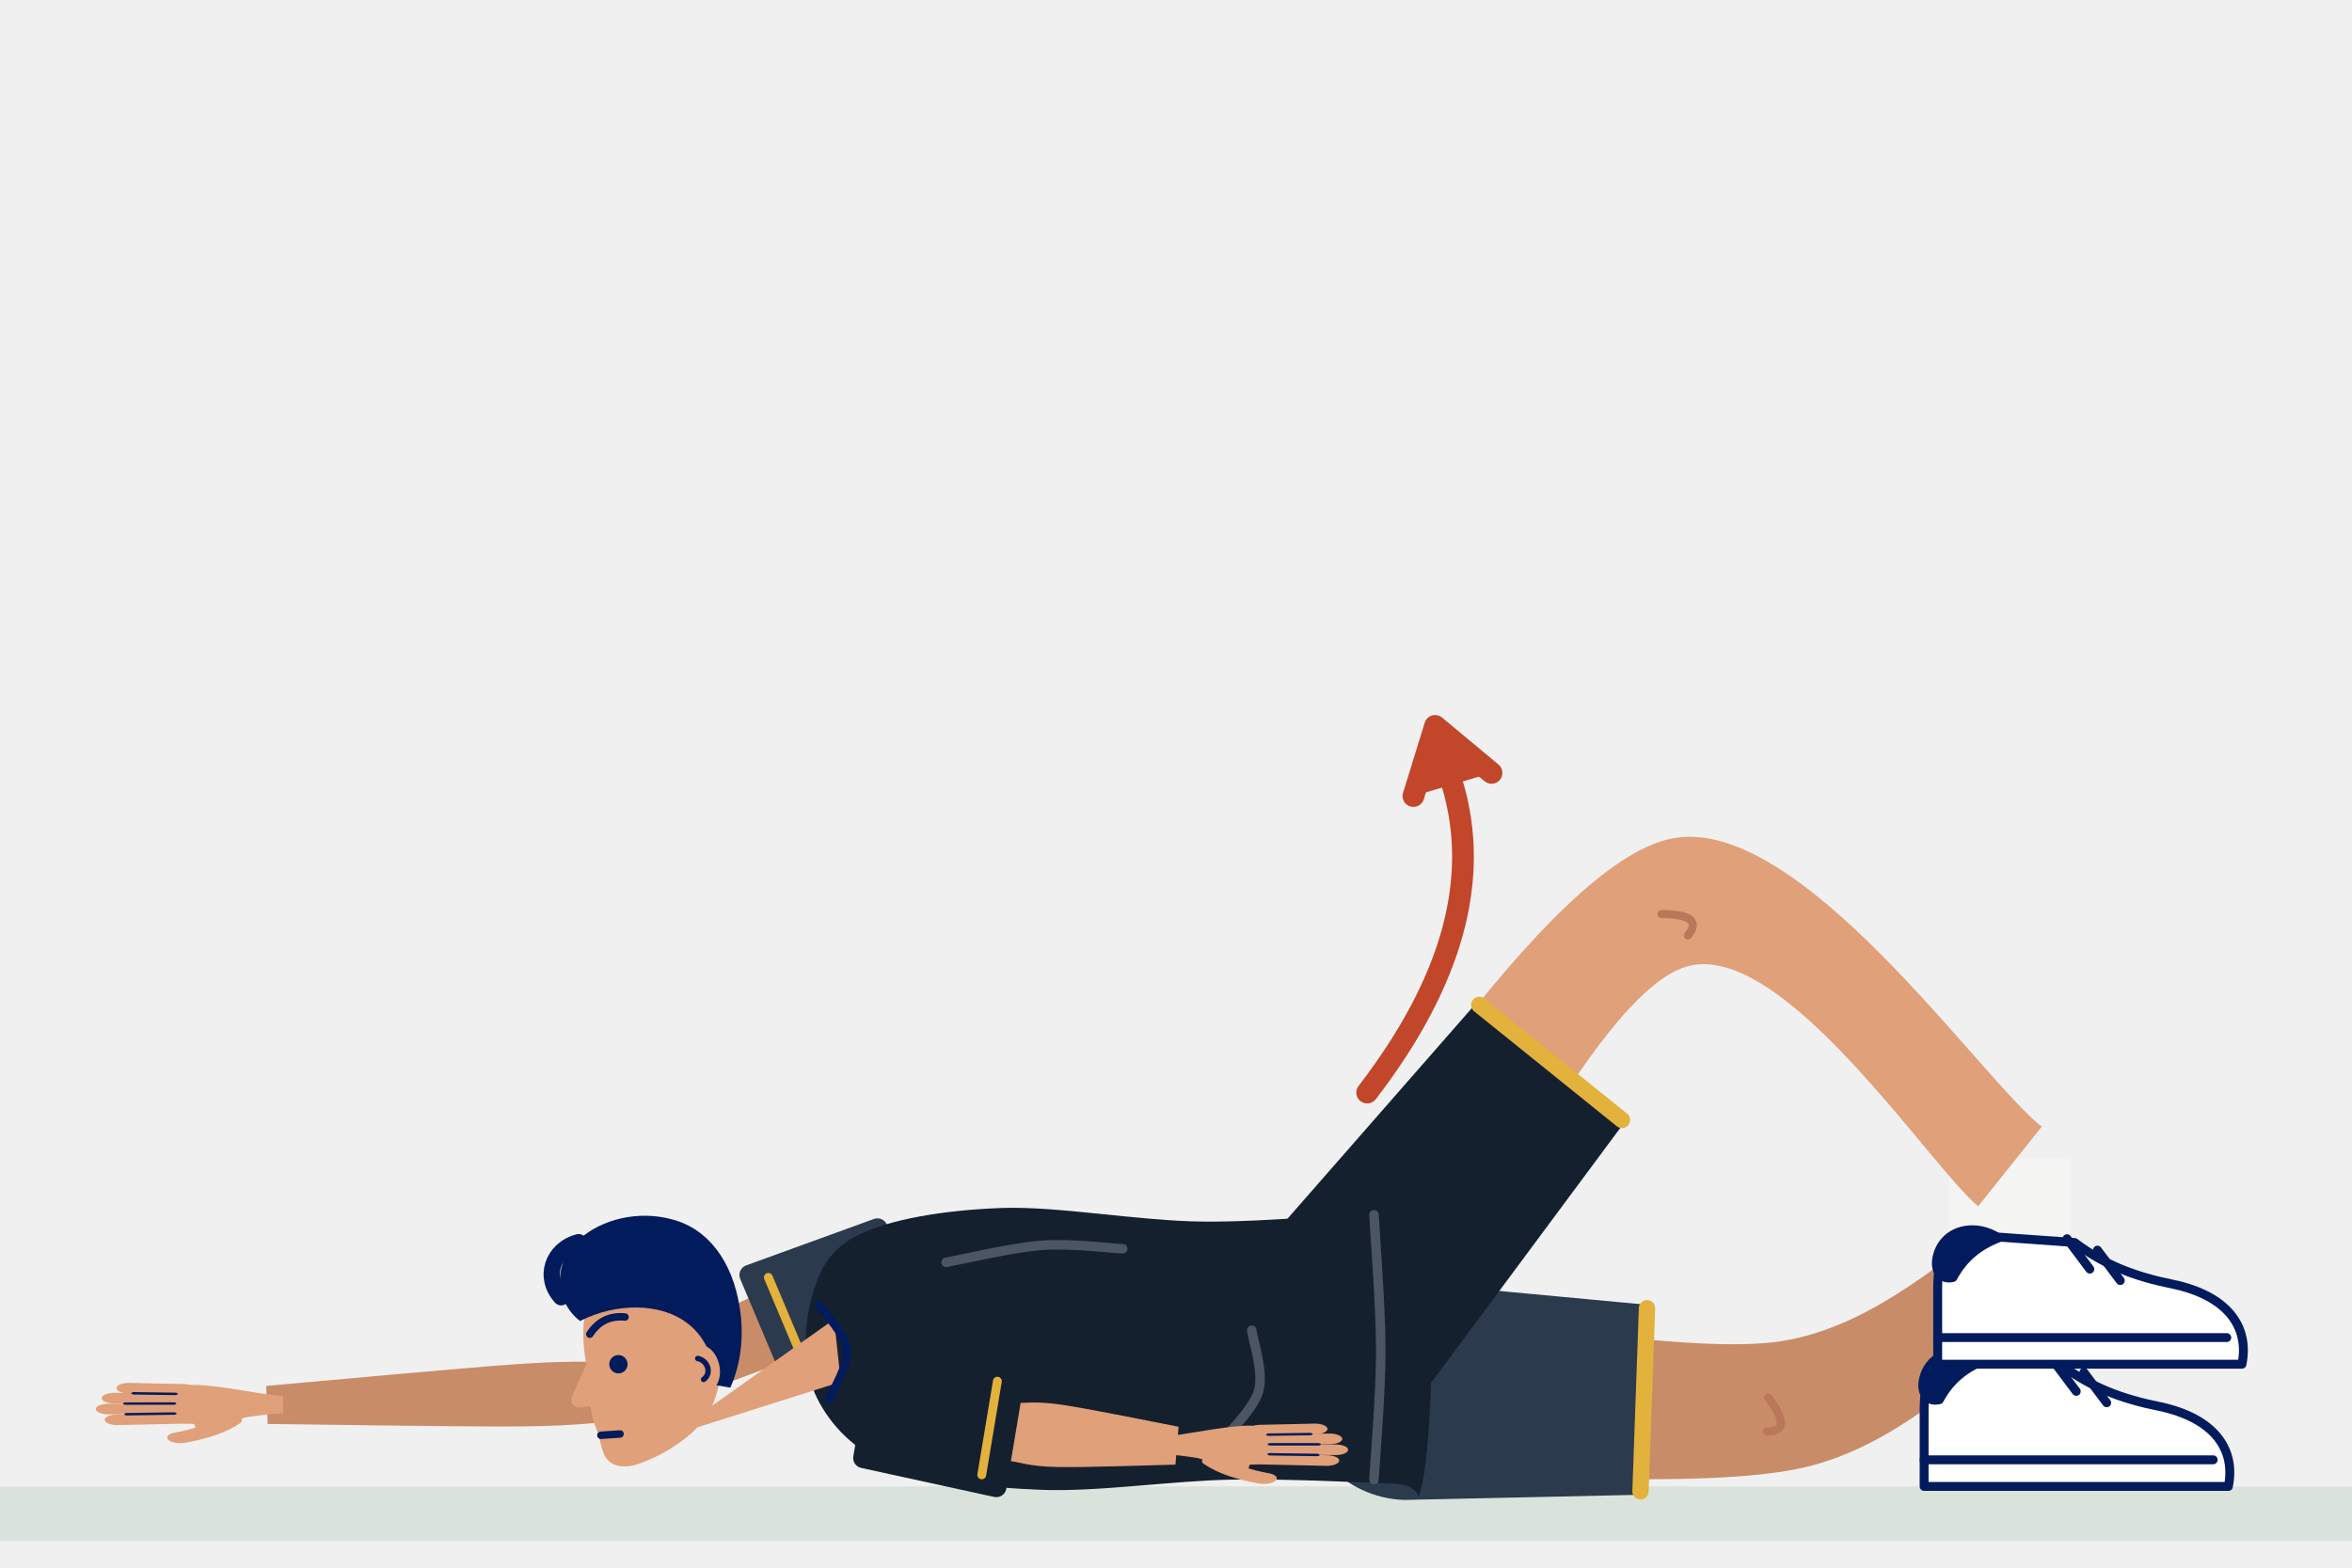
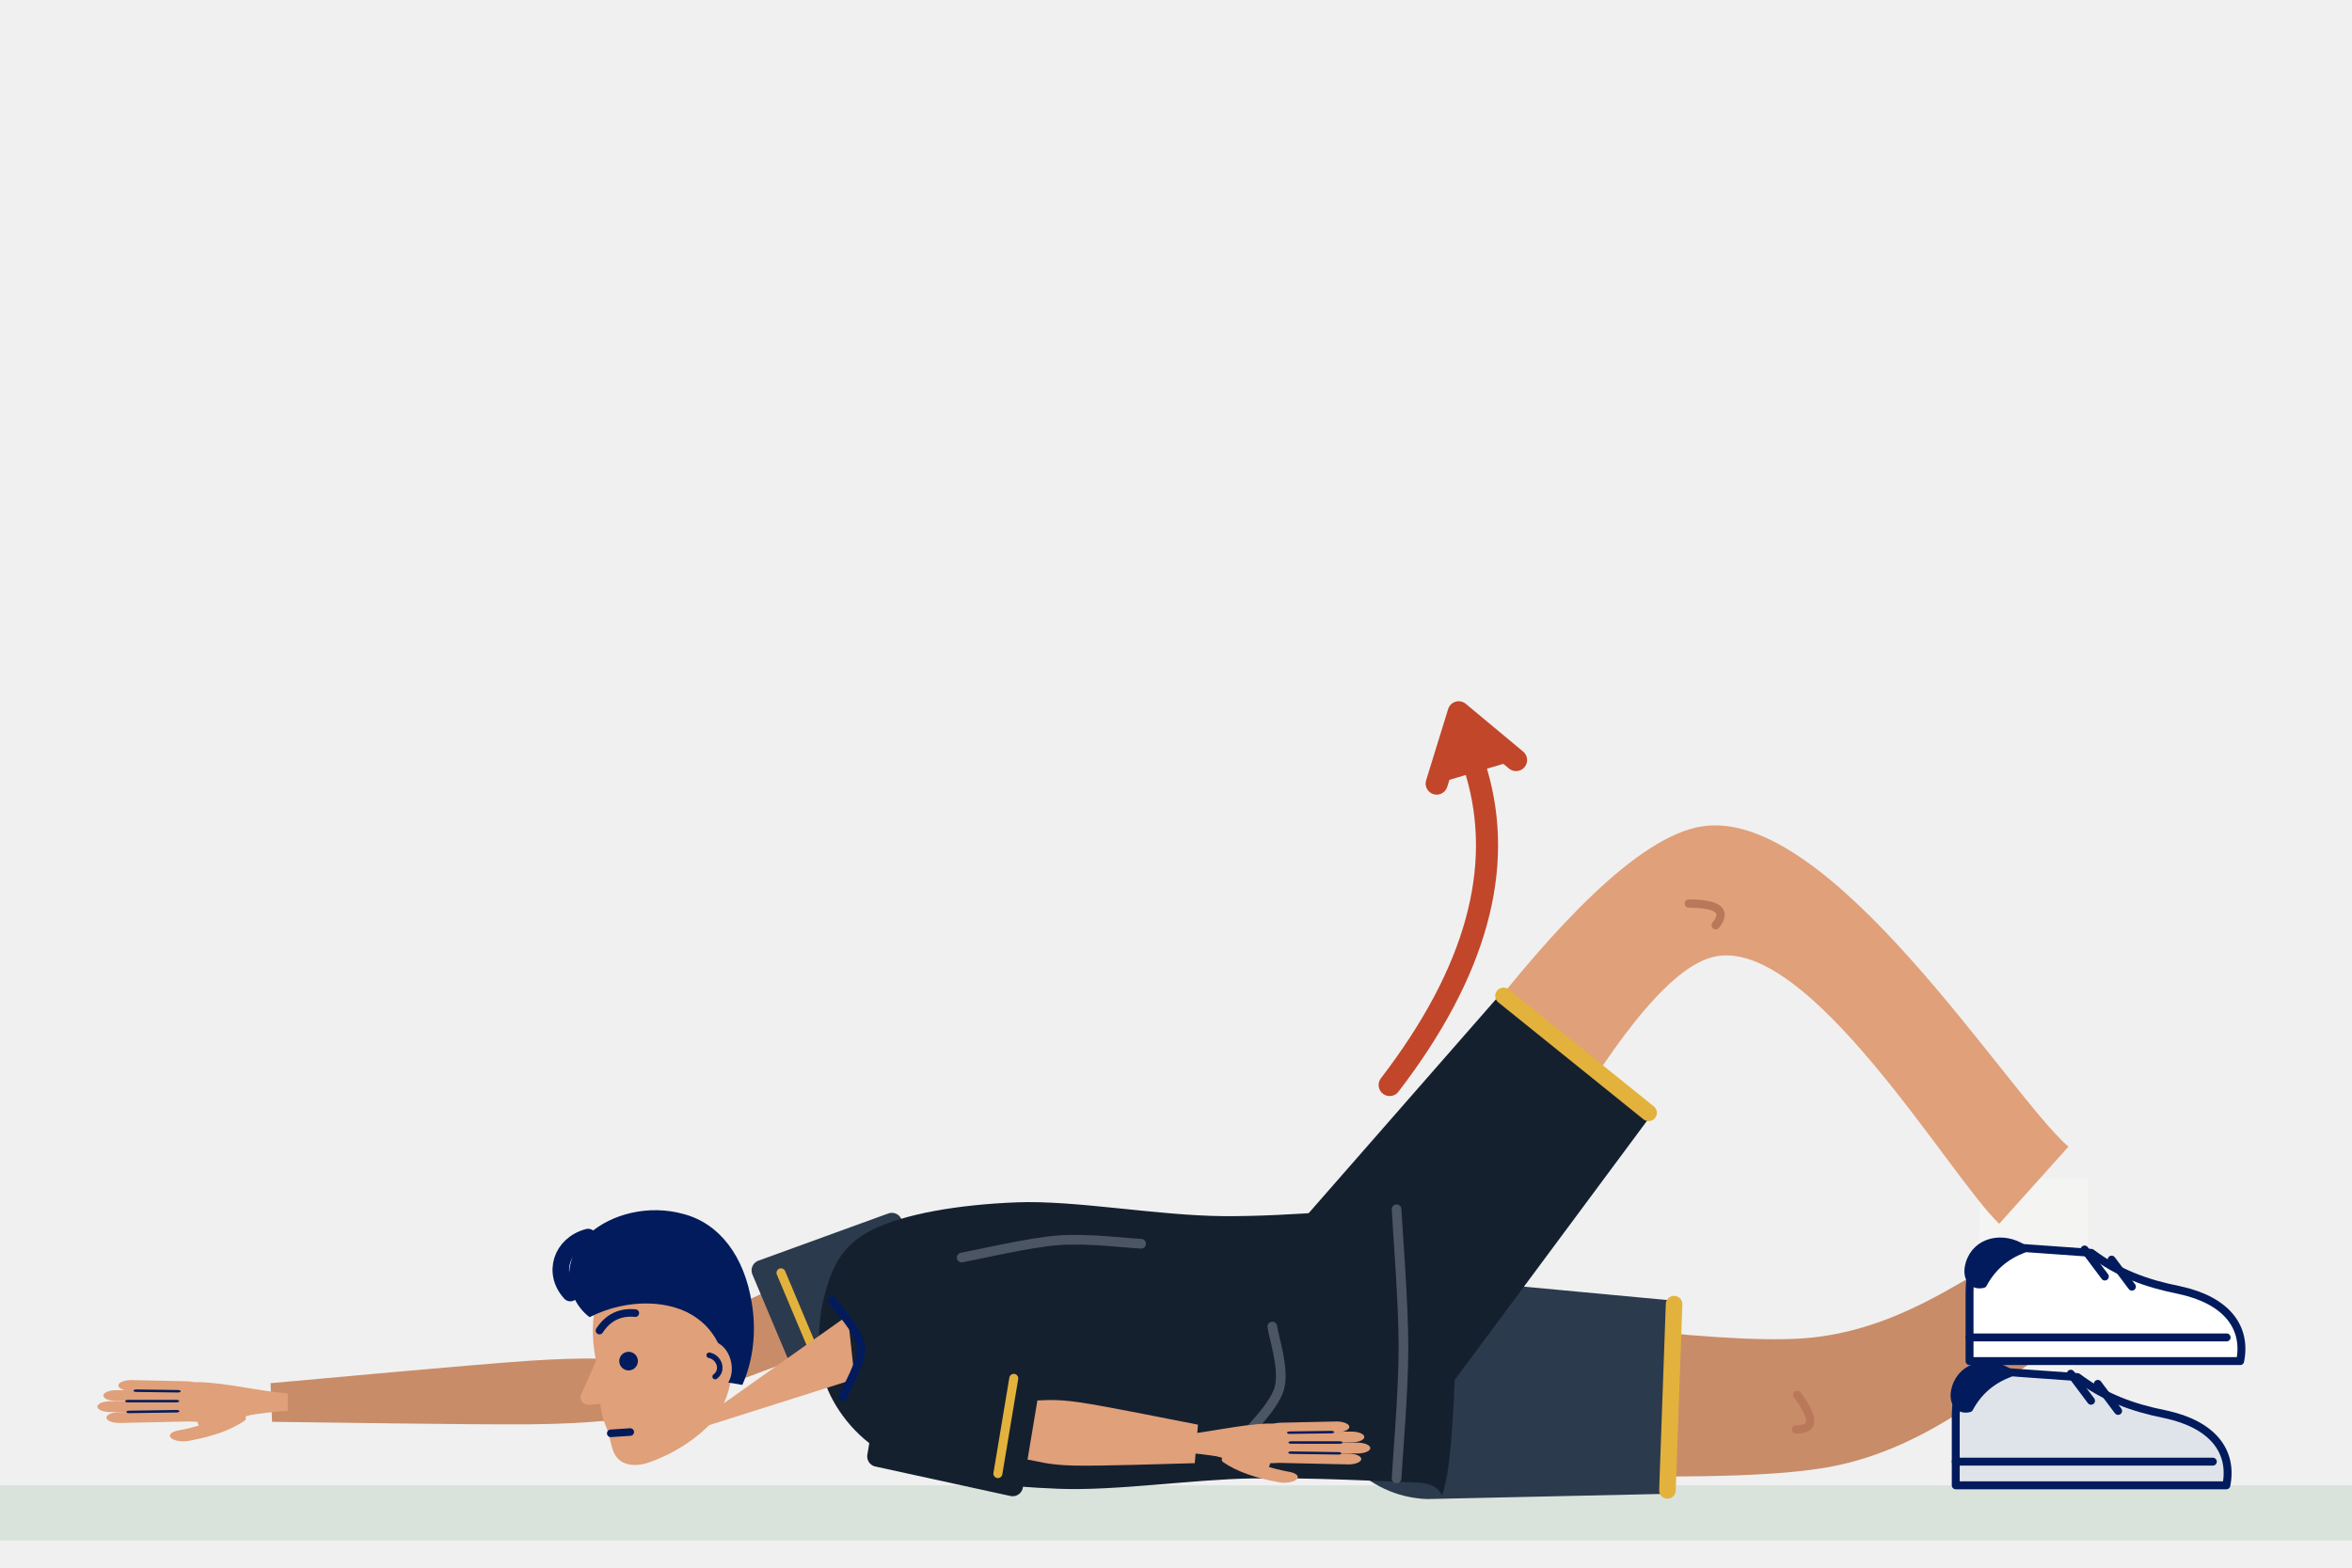
- <svg xmlns="http://www.w3.org/2000/svg" viewBox="88.7 67.1 346.3 230.9" role="img" aria-label="Clamshell, top knee open">
+ <svg xmlns="http://www.w3.org/2000/svg" viewBox="88.7 70.8 340.7 227.1" role="img" aria-label="Clamshell, top knee open">
  <rect x="40" y="286" width="400" height="8" rx="4" fill="#d9e3dc" />
  <path d="M179.83 267.7 C177.41 267.75 173.92 267.38 165.26 267.96 C156.61 268.55 134.12 270.66 127.89 271.2 L128.11 276.8 C134.36 276.86 156.94 277.24 165.62 277.16 C174.29 277.07 177.74 276.44 180.17 276.3 A4.3 4.3 0 0 0 179.83 267.7 Z" fill="#c98c68" />
  <path d="M215.83 250.84 C213 252.08 205.09 255.43 198.84 258.32 C192.6 261.2 181.78 266.49 178.37 268.13 A4.2 4.2 0 0 0 181.63 275.87 C185.18 274.57 196.53 270.54 202.96 268.08 C209.38 265.63 217.3 262.32 220.17 261.16 Z" fill="#c98c68" />
  <path d="M217.89 248.02 L199.07 254.86 L205.59 270.34 L223.64 261.66 Z" fill="#2c3a4d" stroke="#2c3a4d" stroke-width="3" stroke-linecap="round" stroke-linejoin="round" />
  <path d="M201.83 255.21 C202.73 257.36 206.36 265.97 207.26 268.12" fill="none" stroke="#e3b23c" stroke-width="1.3" stroke-linecap="round" stroke-linejoin="round" />
  <g transform="translate(128 274) rotate(180) scale(1 0.42) rotate(-180) translate(-128 -274)">
    <g transform="translate(128 274) rotate(270) scale(1.08 1.08)">
      <path d="M-2.7 2.2 C-3 -1.4 -5.4 -5.6 -6.1 -9.4 C-6.4 -11.6 -5.4 -12.6 -3.6 -12.6 L3.8 -12.6 C5.6 -12.6 6.6 -11.4 6.5 -9.6 C6.2 -5.8 3.6 -1.6 2.9 2.2 Z" fill="#e0a07a" />
      <path d="M-4.35 -11.4 Q-4.61 -16.34 -4.82 -20.39" fill="none" stroke="#e0a07a" stroke-width="3.45" stroke-linecap="round" stroke-linejoin="round" />
      <path d="M-1.15 -11.4 Q-1.25 -17.01 -1.33 -21.6" fill="none" stroke="#e0a07a" stroke-width="3.45" stroke-linecap="round" stroke-linejoin="round" />
      <path d="M2.05 -11.4 Q2.14 -16.57 2.21 -20.8" fill="none" stroke="#e0a07a" stroke-width="3.45" stroke-linecap="round" stroke-linejoin="round" />
      <path d="M5.05 -11.4 Q5.26 -15.46 5.44 -18.79" fill="none" stroke="#e0a07a" stroke-width="3.45" stroke-linecap="round" stroke-linejoin="round" />
      <path d="M-5 -5.2 C-7.6 -6.8 -9.4 -9 -10.6 -11.8" fill="none" stroke="#e0a07a" stroke-width="3.6" stroke-linecap="round" stroke-linejoin="round" />
      <path d="M-3.6 -2.4 C-5.8 -5.2 -7.6 -7 -9.6 -9.4 L-5.6 -10 Z" fill="#e0a07a" />
      <path d="M-3.01 -19.05 L-2.79 -12.72" fill="none" stroke="#011B5C" stroke-width="0.79" stroke-linecap="round" stroke-linejoin="round" />
      <path d="M0.44 -19.21 L0.45 -12.75" fill="none" stroke="#011B5C" stroke-width="0.79" stroke-linecap="round" stroke-linejoin="round" />
      <path d="M3.77 -18.09 L3.59 -12.55" fill="none" stroke="#011B5C" stroke-width="0.79" stroke-linecap="round" stroke-linejoin="round" />
    </g>
  </g>
-   <path d="M391.6 269.2 L373.68 267.52 L373.68 255.76 L391.6 255.76 Z" fill="#f4f4f2" />
-   <path d="M295.57 283.99 C305.35 283.87 339.11 286.66 354.23 283.23 C369.35 279.81 380.95 266.73 386.3 263.43 L378.98 250.33 C374.11 252.74 363.53 263.15 349.77 264.77 C336.01 266.38 305.32 260.8 296.43 260.01 A12 12 0 0 0 295.57 283.99 Z" fill="#c98c68" />
+   <path d="M389.15 271.3 L373.47 269.83 L373.47 259.54 L389.15 259.54 Z" fill="#f4f4f2" />
+   <path d="M295.57 283.99 C305.29 283.88 339.05 286.09 353.87 283.31 C368.68 280.54 379.35 270 384.44 267.33 L378.18 253.71 C373.5 255.54 363.76 263.63 350.13 264.69 C336.51 265.74 305.38 260.79 296.43 260.01 A12 12 0 0 0 295.57 283.99 Z" fill="#c98c68" />
  <path d="M348.86 277.89 q4 0.14 0.18 -5" fill="none" stroke="#b9785a" stroke-width="1.2" stroke-linecap="round" stroke-linejoin="round" />
  <path d="M295.43 287.99 C301.23 287.86 324.42 287.36 330.22 287.23 L331.22 259.25 C325.44 258.71 302.35 256.55 296.57 256.01 A16 16 0 0 0 295.43 287.99 Z" fill="#2c3a4d" />
  <path d="M330.24 286.73 L331.2 259.75" fill="none" stroke="#e3b23c" stroke-width="2.4" stroke-linecap="round" stroke-linejoin="round" />
-   <g transform="translate(372 286) rotate(0) scale(-1.12 1.12)" stroke="#011B5C" stroke-width="1.17" stroke-linejoin="round" stroke-linecap="round">
-     <path d="M-40 0 C-41 -5 -38 -9 -31 -10.5 C-26 -11.5 -22 -13 -18 -16 L-4 -17 C-1 -17 0 -14 0 -10 L0 0 Z" fill="#FFFFFF" />
+   <g transform="translate(372 286) rotate(0) scale(-0.98 0.98)" stroke="#011B5C" stroke-width="1.17" stroke-linejoin="round" stroke-linecap="round">
+     <path d="M-40 0 C-41 -5 -38 -9 -31 -10.5 C-26 -11.5 -22 -13 -18 -16 L-4 -17 C-1 -17 0 -14 0 -10 L0 0 Z" fill="#dfe4ea" />
    <path d="M-8 -16.6 C-5 -18.6 -1 -17.8 0 -14.4 C0.6 -12.4 -0.4 -11 -2 -11.4 C-3.4 -14 -5.4 -15.6 -8 -16.6 Z" fill="#011B5C" />
    <path d="M-38 -3.5 H0" fill="none" />
    <path d="M-24 -11 l3 -4 M-20 -12.5 l3 -4" fill="none" />
  </g>
-   <path d="M393.6 251.2 L375.68 249.52 L375.68 237.76 L393.6 237.76 Z" fill="#f4f4f2" />
-   <path d="M295.34 269.53 C302.29 259.52 322.93 213.58 337.03 209.44 C351.14 205.31 372.8 238.86 379.96 244.74 L389.32 233.02 C380.26 225.94 353.74 186.98 334.97 190.56 C316.19 194.13 286.38 243.82 276.66 254.47 A12 12 0 0 0 295.34 269.53 Z" fill="#e0a07a" />
+   <path d="M391.15 253.3 L375.47 251.83 L375.47 241.54 L391.15 241.54 Z" fill="#f4f4f2" />
+   <path d="M295.34 269.53 C302.24 259.52 322.93 213.04 336.76 209.47 C350.59 205.9 371.37 241.66 378.3 248.1 L388.32 236.94 C379.48 229.21 353.85 187.61 335.24 190.53 C316.63 193.45 286.42 243.81 276.66 254.47 A12 12 0 0 0 295.34 269.53 Z" fill="#e0a07a" />
  <path d="M337.23 204.85 q2.51 -3.11 -3.89 -3.14" fill="none" stroke="#b9785a" stroke-width="1.2" stroke-linecap="round" stroke-linejoin="round" />
  <path d="M298.45 272.04 C303.36 265.43 322.99 238.96 327.9 232.35 L306.1 214.77 C300.68 220.97 278.97 245.76 273.55 251.96 A16 16 0 0 0 298.45 272.04 Z" fill="#15202f" />
  <path d="M327.51 232.03 L306.49 215.09" fill="none" stroke="#e3b23c" stroke-width="2.4" stroke-linecap="round" stroke-linejoin="round" />
-   <g transform="translate(374 268) rotate(0) scale(-1.12 1.12)" stroke="#011B5C" stroke-width="1.17" stroke-linejoin="round" stroke-linecap="round">
+   <g transform="translate(374 268) rotate(0) scale(-0.98 0.98)" stroke="#011B5C" stroke-width="1.17" stroke-linejoin="round" stroke-linecap="round">
    <path d="M-40 0 C-41 -5 -38 -9 -31 -10.5 C-26 -11.5 -22 -13 -18 -16 L-4 -17 C-1 -17 0 -14 0 -10 L0 0 Z" fill="#FFFFFF" />
    <path d="M-8 -16.6 C-5 -18.6 -1 -17.8 0 -14.4 C0.6 -12.4 -0.4 -11 -2 -11.4 C-3.4 -14 -5.4 -15.6 -8 -16.6 Z" fill="#011B5C" />
    <path d="M-38 -3.5 H0" fill="none" />
    <path d="M-24 -11 l3 -4 M-20 -12.5 l3 -4" fill="none" />
  </g>
  <path d="M298 286 C297.08 289.35 298.67 285.77 294 285.6 C289.33 285.43 278.67 284.85 270 285 C261.33 285.15 250.33 286.83 242 286.5 C233.67 286.17 225.5 285.25 220 283 C214.5 280.75 211 277 209 273 C207 269 207 263 208 259 C209 255 210.33 251.33 215 249 C219.67 246.67 227.5 245.33 236 245 C244.5 244.67 256.33 246.93 266 247 C275.67 247.07 288.67 245.73 294 245.4 C299.33 245.07 297.08 241.65 298 245 C298.92 248.35 299.5 258.67 299.5 265.5 C299.5 272.33 298.92 282.65 298 286 Z" fill="#15202f" />
  <path d="M291 285 C291.17 281.83 292 272.5 292 266 C292 259.5 291.17 249.33 291 246" fill="none" stroke="#4b5662" stroke-width="1.4" stroke-linecap="round" stroke-linejoin="round" />
  <path d="M228 253 C230.33 252.58 237.67 250.83 242 250.5 C246.33 250.17 252 250.92 254 251" fill="none" stroke="#4b5662" stroke-width="1.4" stroke-linecap="round" stroke-linejoin="round" />
  <path d="M268 280 C269 278.67 273.17 274.83 274 272 C274.83 269.17 273.17 264.5 273 263" fill="none" stroke="#4b5662" stroke-width="1.4" stroke-linecap="round" stroke-linejoin="round" />
  <path d="M212.5 270.6 L211.5 261.4 L193.44 274.19 L187.51 278.52 Z" fill="#e0a07a" />
  <path d="M210.77 273.21 C211.21 271.98 213.65 268.18 213.39 265.85 C213.14 263.52 209.94 260.33 209.25 259.22" fill="none" stroke="#011B5C" stroke-width="1.2" stroke-linecap="round" stroke-linejoin="round" />
  <g transform="translate(186.5 268) rotate(-12)">
    <path d="M-9.6 -10.4 C-10.8 -7.6 -11.2 -4.8 -11.2 -2.4 L-14.4 2 C-14.8 3 -14.1 3.7 -12.8 3.7 L-11.9 3.8 C-12 5 -12 6 -11.8 7 C-11.4 9 -11.8 10.6 -11.2 11.8 C-10.6 13.2 -8.8 13.8 -7 13.6 C-3.4 13.2 0.6 11.8 3.6 9.6 C5.6 8 7.2 5.4 8 2.4 L8.6 -6 L2 -14 Z" fill="#e0a07a" />
    <path d="M-10.8 -8.8 C-13.6 -12 -13.4 -17.8 -8.4 -20.6 C-4.6 -22.8 1 -23 5.6 -20.6 C10.4 -18.2 13 -12.8 12.6 -5.8 C12.4 -1.6 11 2.4 8.8 5.4 L6.8 4.6 C7.4 0.8 6.8 -2.8 4.4 -5.4 C1.4 -8.8 -4.8 -10.4 -10.8 -8.8 Z" fill="#011B5C" />
    <path d="M-12.8 -12.8 C-14.8 -16.2 -12.6 -20 -8.6 -20.2" fill="none" stroke="#011B5C" stroke-width="2.4" stroke-linecap="round" stroke-linejoin="round" />
    <ellipse cx="5.4" cy="1.8" rx="2.5" ry="3.5" fill="#e0a07a" />
    <path d="M5 0.2 C6.4 0.8 6.6 2.8 5.2 3.4" fill="none" stroke="#011B5C" stroke-width="0.8" stroke-linecap="round" stroke-linejoin="round" />
    <circle cx="-6.6" cy="-1.4" r="1.35" fill="#011B5C" />
    <path d="M-9.8 -6.6 Q-7.4 -9 -4.2 -8" fill="none" stroke="#011B5C" stroke-width="1.1" stroke-linecap="round" stroke-linejoin="round" />
    <path d="M-11.3 8.3 l2.8 0.4" fill="none" stroke="#011B5C" stroke-width="1.1" stroke-linecap="round" stroke-linejoin="round" />
  </g>
  <path d="M237.64 282.29 C238.76 282.43 240.32 283.06 244.34 283.14 C248.36 283.23 258.86 282.85 261.77 282.79 L262.23 277.21 C259.38 276.67 249.08 274.56 245.1 273.98 C241.12 273.39 239.48 273.76 238.36 273.71 A4.3 4.3 0 0 0 237.64 282.29 Z" fill="#e0a07a" />
  <path d="M219.08 280.52 C220.44 280.7 224.19 281.31 227.23 281.58 C230.27 281.85 235.63 282.05 237.31 282.14 A4.2 4.2 0 0 0 238.69 273.86 C237.07 273.4 231.93 271.85 228.97 271.12 C226.01 270.39 222.26 269.75 220.92 269.48 Z" fill="#e0a07a" />
  <path d="M215.82 281.81 L235.39 286.08 L238.15 269.51 L218.26 267.21 Z" fill="#15202f" stroke="#15202f" stroke-width="3" stroke-linecap="round" stroke-linejoin="round" />
  <path d="M233.25 284.3 C233.63 282 235.17 272.8 235.55 270.5" fill="none" stroke="#e3b23c" stroke-width="1.3" stroke-linecap="round" stroke-linejoin="round" />
  <g transform="translate(262 280) rotate(0) scale(1 0.42) rotate(0) translate(-262 -280)">
    <g transform="translate(262 280) rotate(90) scale(-1.08 1.08)">
      <path d="M-2.7 2.2 C-3 -1.4 -5.4 -5.6 -6.1 -9.4 C-6.4 -11.6 -5.4 -12.6 -3.6 -12.6 L3.8 -12.6 C5.6 -12.6 6.6 -11.4 6.5 -9.6 C6.2 -5.8 3.6 -1.6 2.9 2.2 Z" fill="#e0a07a" />
      <path d="M-4.35 -11.4 Q-4.61 -16.34 -4.82 -20.39" fill="none" stroke="#e0a07a" stroke-width="3.45" stroke-linecap="round" stroke-linejoin="round" />
      <path d="M-1.15 -11.4 Q-1.25 -17.01 -1.33 -21.6" fill="none" stroke="#e0a07a" stroke-width="3.45" stroke-linecap="round" stroke-linejoin="round" />
      <path d="M2.05 -11.4 Q2.14 -16.57 2.21 -20.8" fill="none" stroke="#e0a07a" stroke-width="3.45" stroke-linecap="round" stroke-linejoin="round" />
      <path d="M5.05 -11.4 Q5.26 -15.46 5.44 -18.79" fill="none" stroke="#e0a07a" stroke-width="3.45" stroke-linecap="round" stroke-linejoin="round" />
      <path d="M-5 -5.2 C-7.6 -6.8 -9.4 -9 -10.6 -11.8" fill="none" stroke="#e0a07a" stroke-width="3.6" stroke-linecap="round" stroke-linejoin="round" />
      <path d="M-3.6 -2.4 C-5.8 -5.2 -7.6 -7 -9.6 -9.4 L-5.6 -10 Z" fill="#e0a07a" />
      <path d="M-3.01 -19.05 L-2.79 -12.72" fill="none" stroke="#011B5C" stroke-width="0.79" stroke-linecap="round" stroke-linejoin="round" />
      <path d="M0.44 -19.21 L0.45 -12.75" fill="none" stroke="#011B5C" stroke-width="0.79" stroke-linecap="round" stroke-linejoin="round" />
      <path d="M3.77 -18.09 L3.59 -12.55" fill="none" stroke="#011B5C" stroke-width="0.79" stroke-linecap="round" stroke-linejoin="round" />
    </g>
  </g>
  <g fill="none" stroke="#c2462a" stroke-width="3.2" stroke-linecap="round" stroke-linejoin="round">
    <path d="M290 228 Q308.77 203.55 302.56 182.63" />
    <path d="M308.31 180.92 L300 174 L296.81 184.33" fill="#c2462a" />
  </g>
</svg>
